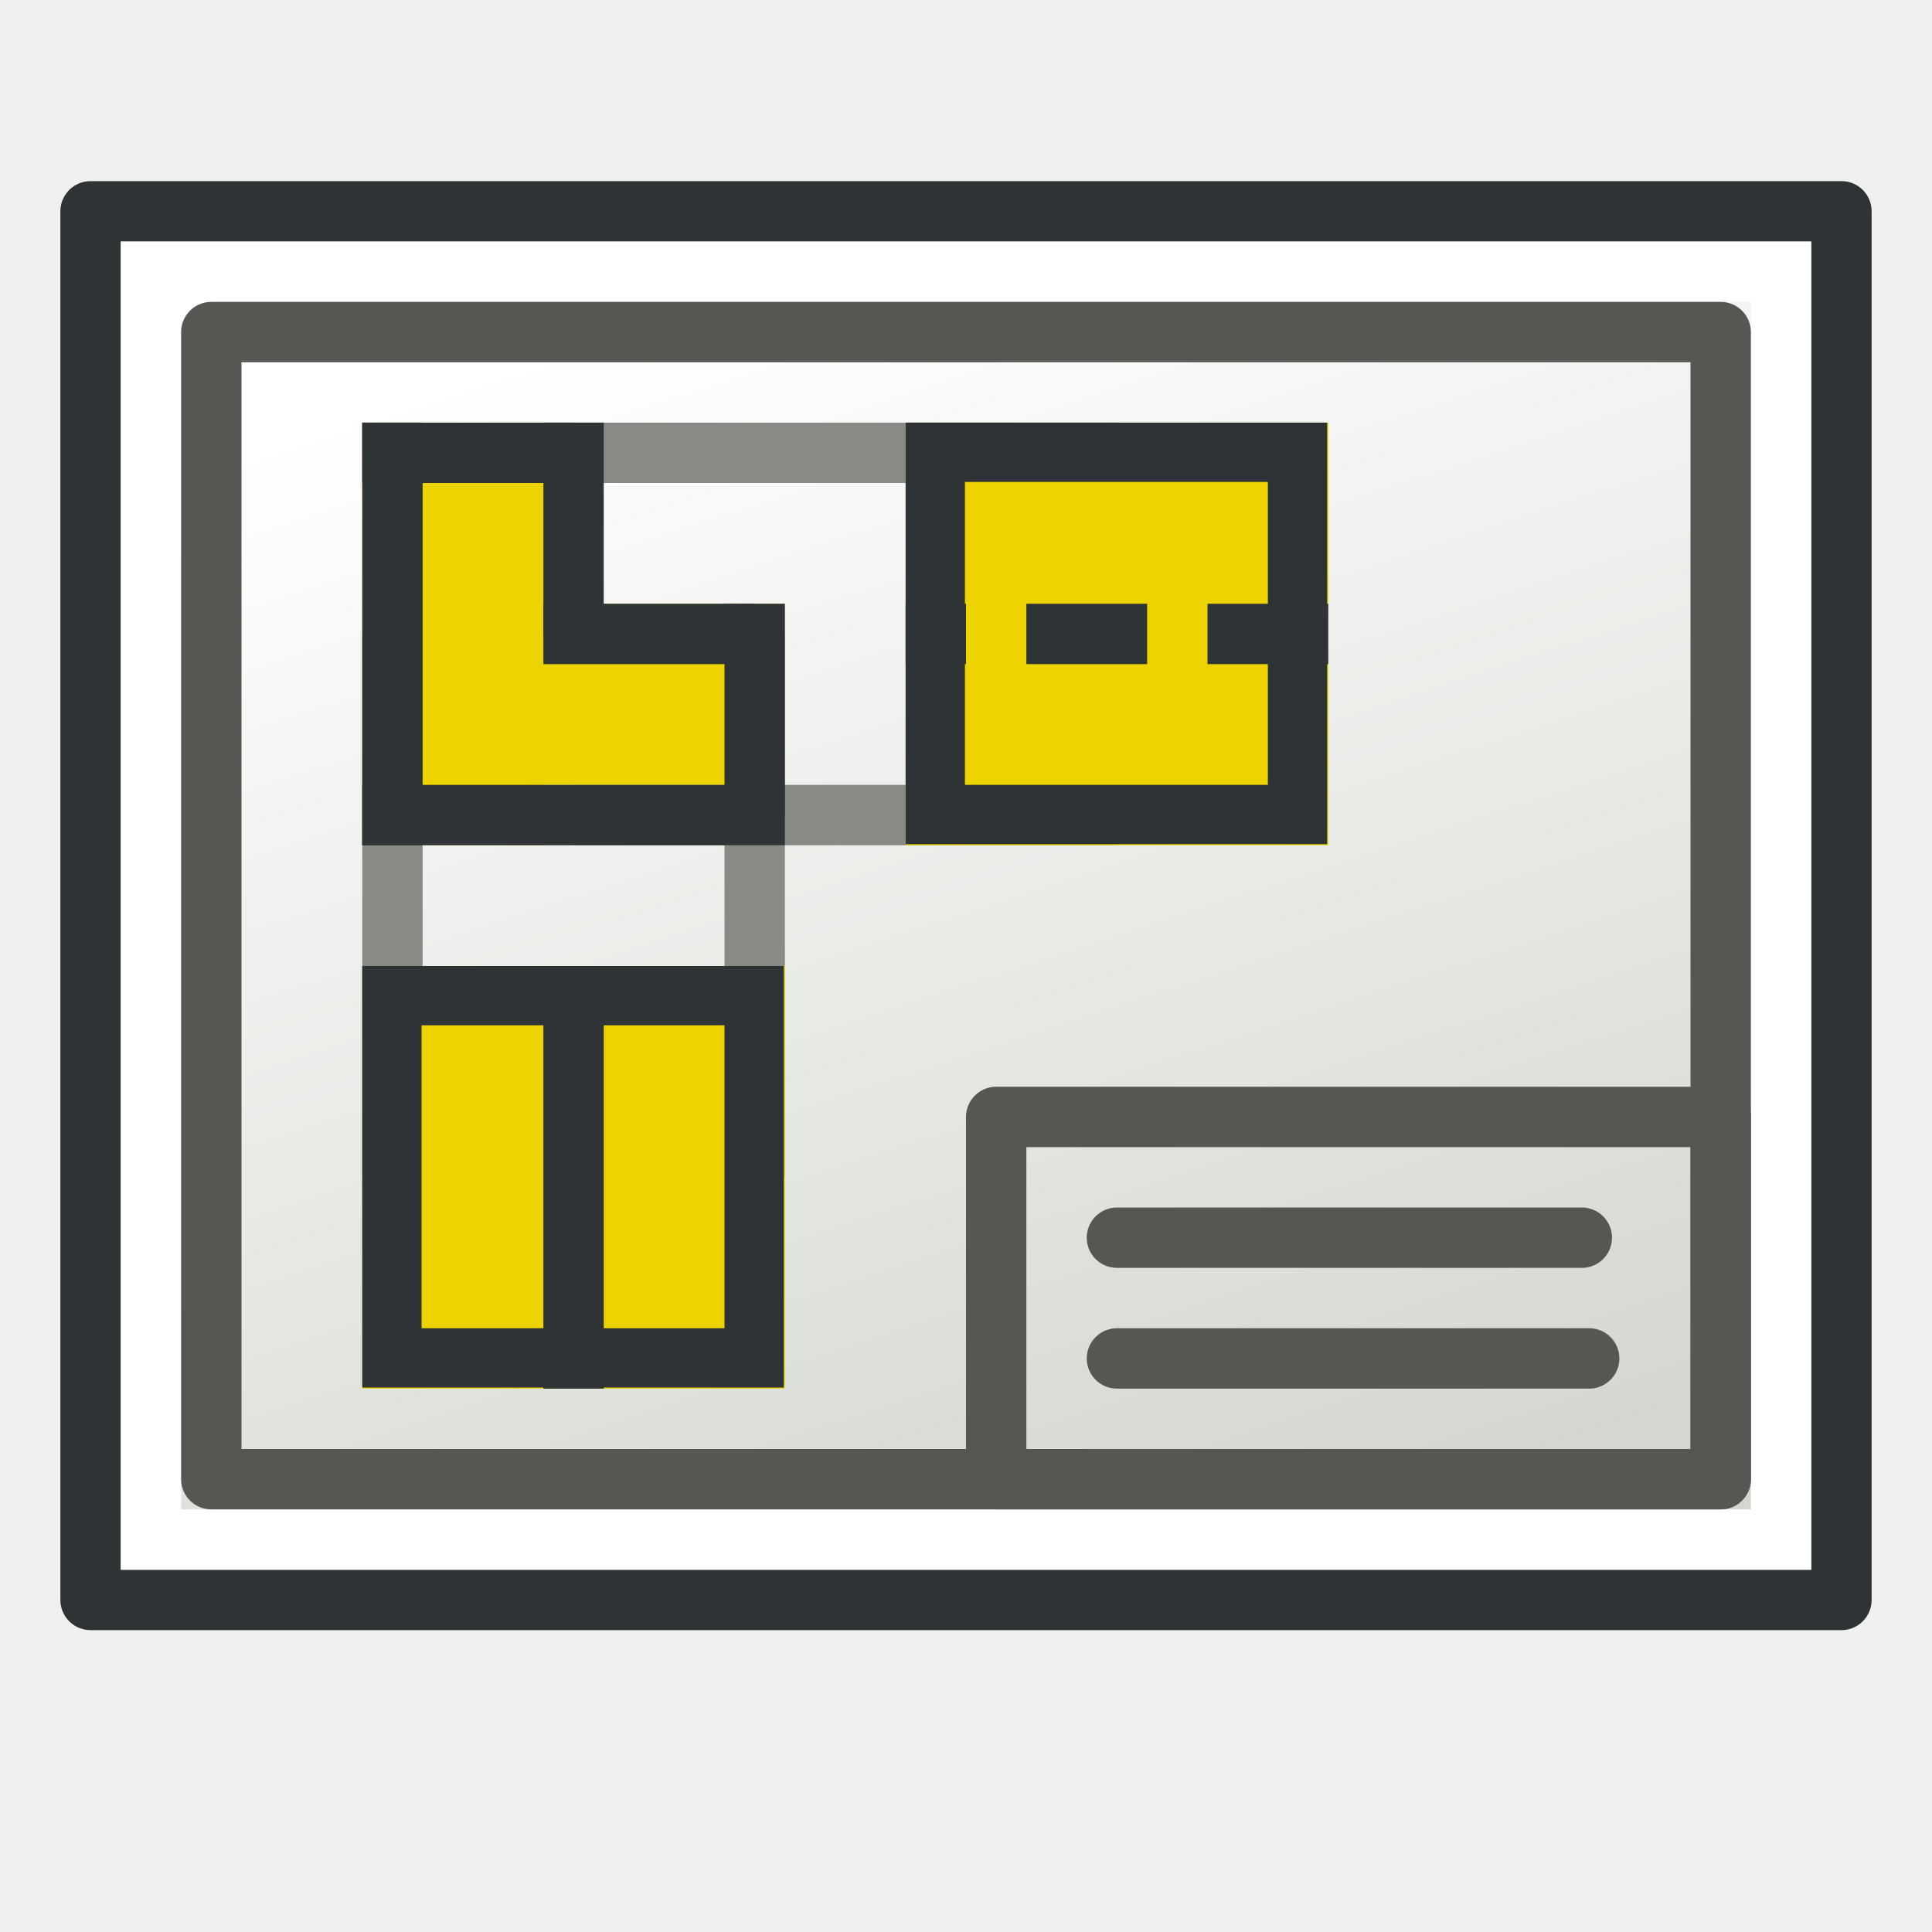
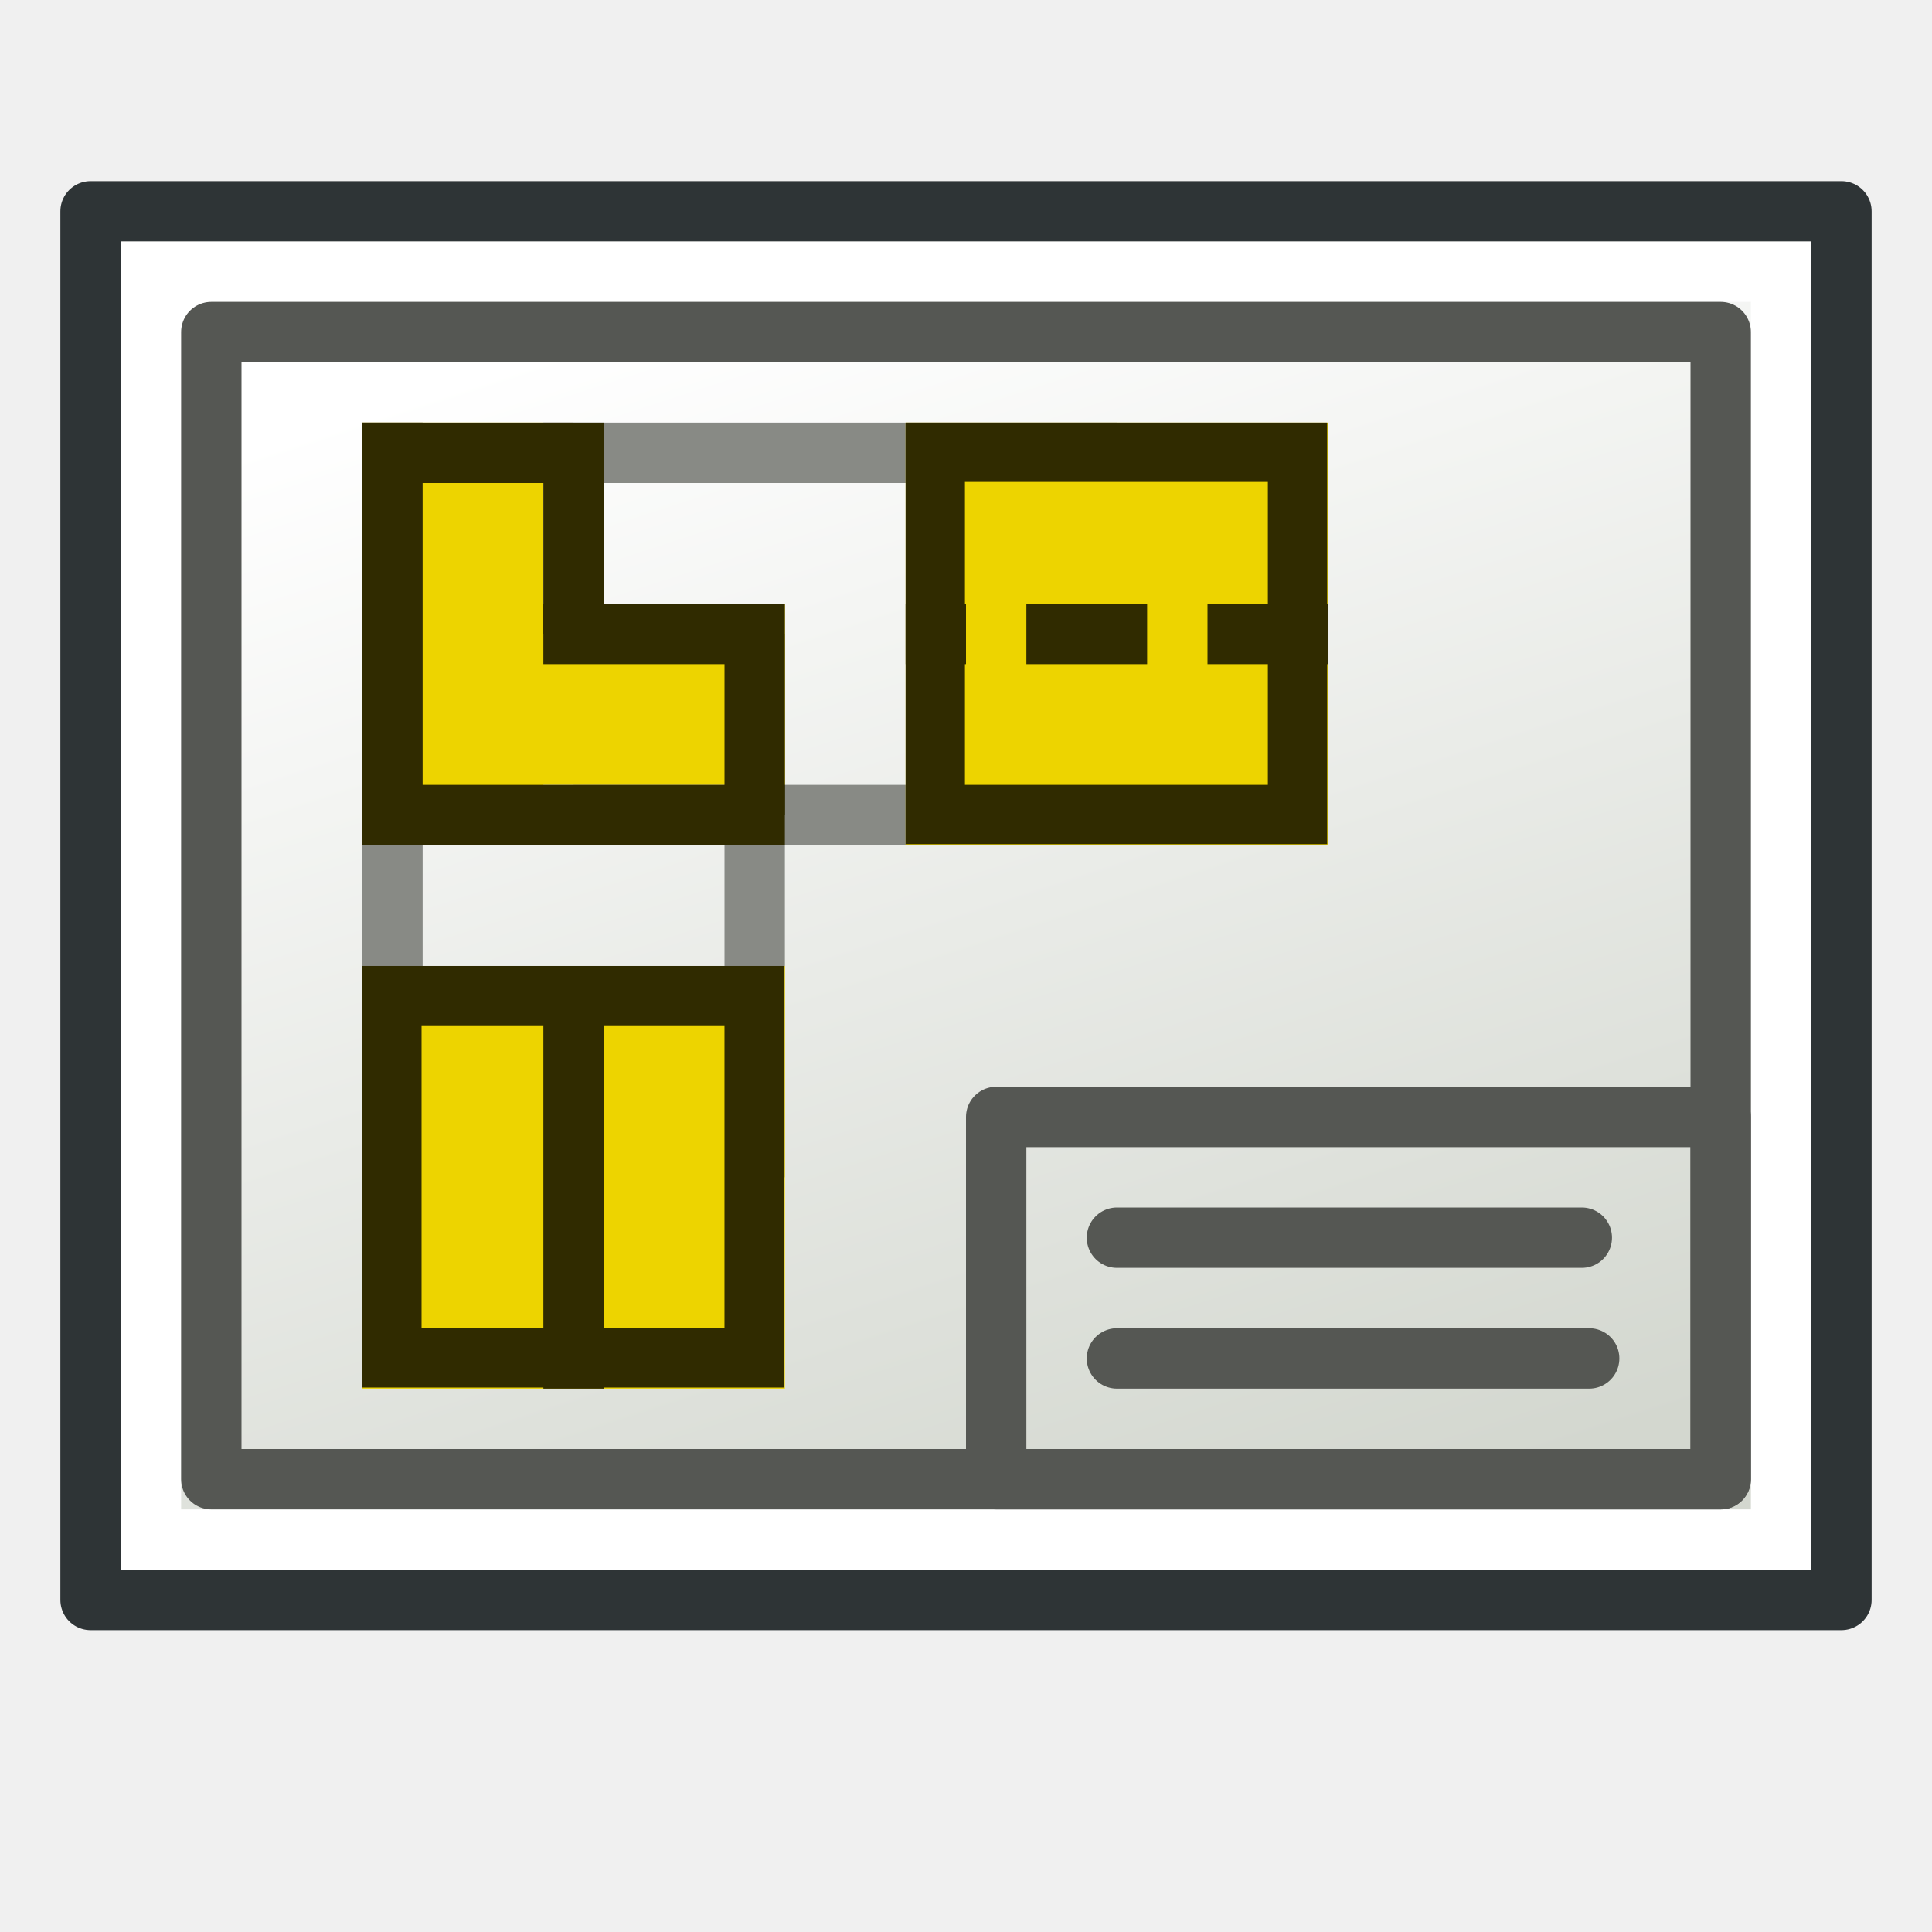
<svg xmlns="http://www.w3.org/2000/svg" xmlns:xlink="http://www.w3.org/1999/xlink" width="64" height="64" id="svg249" version="1.1">
  <defs id="defs3">
    <linearGradient id="linearGradient5048">
      <stop style="stop-color:black;stop-opacity:0;" offset="0" id="stop5050" />
      <stop id="stop5056" offset="0.5" style="stop-color:black;stop-opacity:1;" />
      <stop style="stop-color:black;stop-opacity:0;" offset="1" id="stop5052" />
    </linearGradient>
    <linearGradient id="linearGradient4542">
      <stop style="stop-color:#000000;stop-opacity:1;" offset="0" id="stop4544" />
      <stop style="stop-color:#000000;stop-opacity:0;" offset="1" id="stop4546" />
    </linearGradient>
    <radialGradient xlink:href="#linearGradient4542" id="radialGradient4548" cx="24.307" cy="42.078" fx="24.307" fy="42.078" r="15.822" gradientTransform="matrix(1,0,0,0.284916,0,30.08928)" gradientUnits="userSpaceOnUse" />
    <linearGradient id="linearGradient15662">
      <stop style="stop-color:#ffffff;stop-opacity:1;" offset="0" id="stop15664" />
      <stop style="stop-color:#f8f8f8;stop-opacity:1;" offset="1" id="stop15666" />
    </linearGradient>
    <radialGradient gradientUnits="userSpaceOnUse" fy="64.568" fx="20.892" r="5.257" cy="64.568" cx="20.892" id="aigrd3">
      <stop id="stop15573" style="stop-color:#F0F0F0" offset="0" />
      <stop id="stop15575" style="stop-color:#9a9a9a;stop-opacity:1;" offset="1" />
    </radialGradient>
    <radialGradient gradientUnits="userSpaceOnUse" fy="114.568" fx="20.892" r="5.256" cy="114.568" cx="20.892" id="aigrd2">
      <stop id="stop15566" style="stop-color:#F0F0F0" offset="0" />
      <stop id="stop15568" style="stop-color:#9a9a9a;stop-opacity:1;" offset="1" />
    </radialGradient>
    <linearGradient id="linearGradient269">
      <stop style="stop-color:#a3a3a3;stop-opacity:1;" offset="0" id="stop270" />
      <stop style="stop-color:#4c4c4c;stop-opacity:1;" offset="1" id="stop271" />
    </linearGradient>
    <linearGradient id="linearGradient259">
      <stop style="stop-color:#fafafa;stop-opacity:1;" offset="0" id="stop260" />
      <stop style="stop-color:#bbbbbb;stop-opacity:1;" offset="1" id="stop261" />
    </linearGradient>
    <linearGradient id="linearGradient12512">
      <stop style="stop-color:#ffffff;stop-opacity:1;" offset="0" id="stop12513" />
      <stop style="stop-color:#fff520;stop-opacity:0.891;" offset="0.5" id="stop12517" />
      <stop style="stop-color:#fff300;stop-opacity:0;" offset="1" id="stop12514" />
    </linearGradient>
    <radialGradient xlink:href="#linearGradient12512" id="radialGradient278" gradientUnits="userSpaceOnUse" cx="55" cy="125" fx="55" fy="125" r="14.375" />
    <linearGradient xlink:href="#linearGradient5048-7" id="linearGradient5027-1" gradientUnits="userSpaceOnUse" gradientTransform="matrix(2.774389,0,0,1.969706,-1892.179,-872.8854)" x1="302.857" y1="366.648" x2="302.857" y2="609.505" />
    <linearGradient id="linearGradient5048-7">
      <stop style="stop-color:black;stop-opacity:0;" offset="0" id="stop5050-4" />
      <stop id="stop5056-0" offset="0.5" style="stop-color:black;stop-opacity:1;" />
      <stop style="stop-color:black;stop-opacity:0;" offset="1" id="stop5052-9" />
    </linearGradient>
    <radialGradient xlink:href="#linearGradient5060-8" id="radialGradient5029-4" gradientUnits="userSpaceOnUse" gradientTransform="matrix(2.774389,0,0,1.969706,-1891.633,-872.8854)" cx="605.714" cy="486.648" fx="605.714" fy="486.648" r="117.143" />
    <linearGradient id="linearGradient5060-8">
      <stop style="stop-color:black;stop-opacity:1;" offset="0" id="stop5062-8" />
      <stop style="stop-color:black;stop-opacity:0;" offset="1" id="stop5064-2" />
    </linearGradient>
    <radialGradient r="117.143" fy="486.648" fx="605.714" cy="486.648" cx="605.714" gradientTransform="matrix(-2.774389,0,0,1.969706,112.7623,-872.8854)" gradientUnits="userSpaceOnUse" id="radialGradient3277" xlink:href="#linearGradient5060-8" />
    <radialGradient r="86.708" fy="35.737" fx="33.967" cy="35.737" cx="33.967" gradientTransform="matrix(1.321363,0,0,1.424368,-18.08272,-65.97517)" gradientUnits="userSpaceOnUse" id="radialGradient15658-4" xlink:href="#linearGradient259-5" />
    <linearGradient id="linearGradient259-5">
      <stop style="stop-color:#fafafa;stop-opacity:1;" offset="0" id="stop260-5" />
      <stop style="stop-color:#bbbbbb;stop-opacity:1;" offset="1" id="stop261-1" />
    </linearGradient>
    <radialGradient r="37.752" fy="37.389" fx="3.343" cy="37.389" cx="3.343" gradientTransform="matrix(1.332067,0,0,1.412924,-13.46919,-65.09076)" gradientUnits="userSpaceOnUse" id="radialGradient15656-7" xlink:href="#linearGradient269-1" />
    <linearGradient id="linearGradient269-1">
      <stop style="stop-color:#a3a3a3;stop-opacity:1;" offset="0" id="stop270-1" />
      <stop style="stop-color:#4c4c4c;stop-opacity:1;" offset="1" id="stop271-5" />
    </linearGradient>
    <radialGradient r="38.159" fy="7.268" fx="8.144" cy="7.268" cx="8.144" gradientTransform="matrix(1.299285,0,0,1.378488,-12.78616,-64.24247)" gradientUnits="userSpaceOnUse" id="radialGradient15668-2" xlink:href="#linearGradient15662-7" />
    <linearGradient id="linearGradient15662-7">
      <stop style="stop-color:#ffffff;stop-opacity:1;" offset="0" id="stop15664-6" />
      <stop style="stop-color:#f8f8f8;stop-opacity:1;" offset="1" id="stop15666-1" />
    </linearGradient>
    <radialGradient xlink:href="#aigrd2-2" id="radialGradient2283-4" gradientUnits="userSpaceOnUse" gradientTransform="matrix(0.229703,0,0,0.229703,4.613529,3.979808)" cx="20.892" cy="114.568" fx="20.892" fy="114.568" r="5.256" />
    <radialGradient gradientUnits="userSpaceOnUse" fy="114.568" fx="20.892" r="5.256" cy="114.568" cx="20.892" id="aigrd2-2">
      <stop id="stop15566-3" style="stop-color:#F0F0F0" offset="0" />
      <stop id="stop15568-2" style="stop-color:#9a9a9a;stop-opacity:1;" offset="1" />
    </radialGradient>
    <radialGradient xlink:href="#aigrd3-1" id="radialGradient2285-2" gradientUnits="userSpaceOnUse" gradientTransform="matrix(0.229703,0,0,0.229703,4.613529,3.979808)" cx="20.892" cy="64.568" fx="20.892" fy="64.568" r="5.257" />
    <radialGradient gradientUnits="userSpaceOnUse" fy="64.568" fx="20.892" r="5.257" cy="64.568" cx="20.892" id="aigrd3-1">
      <stop id="stop15573-6" style="stop-color:#F0F0F0" offset="0" />
      <stop id="stop15575-8" style="stop-color:#9a9a9a;stop-opacity:1;" offset="1" />
    </radialGradient>
    <radialGradient r="117.143" fy="486.648" fx="605.714" cy="486.648" cx="605.714" gradientTransform="matrix(-2.774389,0,0,1.969706,112.7623,-872.8854)" gradientUnits="userSpaceOnUse" id="radialGradient3187" xlink:href="#linearGradient5060-8" />
    <radialGradient xlink:href="#aigrd2-7" id="radialGradient2283" gradientUnits="userSpaceOnUse" gradientTransform="matrix(0.229703,0,0,0.229703,4.613529,3.979808)" cx="20.892" cy="114.568" fx="20.892" fy="114.568" r="5.256" />
    <radialGradient gradientUnits="userSpaceOnUse" fy="114.568" fx="20.892" r="5.256" cy="114.568" cx="20.892" id="aigrd2-7">
      <stop id="stop15566-4" style="stop-color:#F0F0F0" offset="0" />
      <stop id="stop15568-27" style="stop-color:#9a9a9a;stop-opacity:1;" offset="1" />
    </radialGradient>
    <radialGradient xlink:href="#aigrd3-7" id="radialGradient2285" gradientUnits="userSpaceOnUse" gradientTransform="matrix(0.229703,0,0,0.229703,4.613529,3.979808)" cx="20.892" cy="64.568" fx="20.892" fy="64.568" r="5.257" />
    <radialGradient gradientUnits="userSpaceOnUse" fy="64.568" fx="20.892" r="5.257" cy="64.568" cx="20.892" id="aigrd3-7">
      <stop id="stop15573-9" style="stop-color:#F0F0F0" offset="0" />
      <stop id="stop15575-3" style="stop-color:#9a9a9a;stop-opacity:1;" offset="1" />
    </radialGradient>
    <radialGradient r="38.159" fy="7.268" fx="8.144" cy="7.268" cx="8.144" gradientTransform="matrix(1.300437,0,0,1.431503,-12.79008,-64.4434)" gradientUnits="userSpaceOnUse" id="radialGradient15668" xlink:href="#linearGradient15662-1" />
    <linearGradient id="linearGradient15662-1">
      <stop style="stop-color:#ffffff;stop-opacity:1;" offset="0" id="stop15664-9" />
      <stop style="stop-color:#f8f8f8;stop-opacity:1;" offset="1" id="stop15666-8" />
    </linearGradient>
    <radialGradient r="86.708" fy="35.737" fx="33.967" cy="35.737" cx="33.967" gradientTransform="matrix(1.32255,0,0,1.475212,-18.09166,-66.15173)" gradientUnits="userSpaceOnUse" id="radialGradient15658" xlink:href="#linearGradient259-6" />
    <linearGradient id="linearGradient259-6">
      <stop style="stop-color:#fafafa;stop-opacity:1;" offset="0" id="stop260-50" />
      <stop style="stop-color:#bbbbbb;stop-opacity:1;" offset="1" id="stop261-2" />
    </linearGradient>
    <radialGradient r="37.752" fy="37.389" fx="3.343" cy="37.389" cx="3.343" gradientTransform="matrix(1.333263,0,0,1.463359,-13.47399,-65.23576)" gradientUnits="userSpaceOnUse" id="radialGradient15656" xlink:href="#linearGradient269-8" />
    <linearGradient id="linearGradient269-8">
      <stop style="stop-color:#a3a3a3;stop-opacity:1;" offset="0" id="stop270-6" />
      <stop style="stop-color:#4c4c4c;stop-opacity:1;" offset="1" id="stop271-0" />
    </linearGradient>
    <linearGradient xlink:href="#linearGradient5048-2" id="linearGradient5027" gradientUnits="userSpaceOnUse" gradientTransform="matrix(2.774389,0,0,1.969706,-1892.179,-872.8854)" x1="302.857" y1="366.648" x2="302.857" y2="609.505" />
    <linearGradient id="linearGradient5048-2">
      <stop style="stop-color:black;stop-opacity:0;" offset="0" id="stop5050-48" />
      <stop id="stop5056-6" offset="0.5" style="stop-color:black;stop-opacity:1;" />
      <stop style="stop-color:black;stop-opacity:0;" offset="1" id="stop5052-5" />
    </linearGradient>
    <radialGradient xlink:href="#linearGradient5060" id="radialGradient5029" gradientUnits="userSpaceOnUse" gradientTransform="matrix(2.774389,0,0,1.969706,-1891.633,-872.8854)" cx="605.714" cy="486.648" fx="605.714" fy="486.648" r="117.143" />
    <linearGradient id="linearGradient5060">
      <stop style="stop-color:black;stop-opacity:1;" offset="0" id="stop5062" />
      <stop style="stop-color:black;stop-opacity:0;" offset="1" id="stop5064" />
    </linearGradient>
    <radialGradient r="117.143" fy="486.648" fx="605.714" cy="486.648" cx="605.714" gradientTransform="matrix(-2.774389,0,0,1.969706,112.7623,-872.8854)" gradientUnits="userSpaceOnUse" id="radialGradient3277-0" xlink:href="#linearGradient5060" />
    <radialGradient r="117.143" fy="486.648" fx="605.714" cy="486.648" cx="605.714" gradientTransform="matrix(-2.774389,0,0,1.969706,112.7623,-872.8854)" gradientUnits="userSpaceOnUse" id="radialGradient3255" xlink:href="#linearGradient5060" />
    <linearGradient xlink:href="#linearGradient3775" id="linearGradient3781" x1="10" y1="40" x2="53" y2="26" gradientUnits="userSpaceOnUse" gradientTransform="translate(-46,3.8e-6)" />
    <linearGradient id="linearGradient3775">
      <stop style="stop-color:#d3d7cf;stop-opacity:1;" offset="0" id="stop3777" />
      <stop style="stop-color:#ffffff;stop-opacity:1" offset="1" id="stop3779" />
    </linearGradient>
  </defs>
  <g id="layer2" transform="translate(0,16)" style="display:inline">
    <rect style="fill:#d3d7cf;fill-opacity:1;stroke:#2e3436;stroke-width:2;stroke-linecap:round;stroke-linejoin:round;stroke-miterlimit:4;stroke-dasharray:none;stroke-dashoffset:0;stroke-opacity:1" id="rect2987" width="46" height="58" x="-37" y="3" transform="rotate(-90)" />
    <rect style="fill:url(#linearGradient3781);fill-opacity:1;stroke:#ffffff;stroke-width:2;stroke-linecap:round;stroke-linejoin:miter;stroke-miterlimit:4;stroke-dasharray:none;stroke-dashoffset:0;stroke-opacity:1" id="rect2987-1" width="42" height="54" x="-35" y="5" transform="rotate(-90)" />
    <rect style="color:#000000;display:inline;overflow:visible;visibility:visible;fill:none;stroke:#555753;stroke-width:2;stroke-linecap:round;stroke-linejoin:round;stroke-miterlimit:4;stroke-dasharray:none;stroke-dashoffset:0;stroke-opacity:1;marker:none;enable-background:accumulate" id="rect3894" width="50" height="38" x="7" y="-5" />
    <rect style="color:#000000;display:inline;overflow:visible;visibility:visible;fill:none;stroke:#555753;stroke-width:2;stroke-linecap:round;stroke-linejoin:round;stroke-miterlimit:4;stroke-dasharray:none;stroke-dashoffset:0;stroke-opacity:1;marker:none;enable-background:accumulate" id="rect4664" width="24" height="12" x="33" y="21" />
    <path style="fill:none;stroke:#555753;stroke-width:2;stroke-linecap:round;stroke-linejoin:round;stroke-miterlimit:4;stroke-dasharray:none;stroke-opacity:1" d="m 37,25 h 15.399 v 0" id="path4666" />
    <path style="fill:none;stroke:#555753;stroke-width:2;stroke-linecap:round;stroke-linejoin:round;stroke-miterlimit:4;stroke-dasharray:none;stroke-opacity:1" d="m 37,29 h 15.643 v 0" id="path4666-7" />
    <path style="fill:none;stroke:#888a85;stroke-width:2;stroke-linecap:butt;stroke-linejoin:miter;stroke-opacity:1" d="M 13,5 V 23" id="path3896-3" />
    <path style="fill:none;stroke:#888a85;stroke-width:2;stroke-linecap:butt;stroke-linejoin:miter;stroke-opacity:1" d="M 25,5 V 23" id="path3898-6" />
    <path style="fill:none;stroke:#888a85;stroke-width:2;stroke-linecap:butt;stroke-linejoin:miter;stroke-opacity:1" d="M 19,11 H 37" id="path3900-7" />
    <path style="fill:none;stroke:#888a85;stroke-width:2;stroke-linecap:butt;stroke-linejoin:miter;stroke-opacity:1" d="M 19,-1 H 37" id="path3902-5" />
    <circle style="display:none;fill:#edd400;fill-opacity:1;stroke:#302b00;stroke-width:2;stroke-linecap:round;stroke-linejoin:miter;stroke-miterlimit:4;stroke-dasharray:none;stroke-dashoffset:0.6;stroke-opacity:1" id="path3101-35" transform="translate(0,-20)" cx="19" cy="25" r="6" />
    <circle style="display:none;fill:#edd400;stroke:#302b00;stroke-width:2;stroke-linecap:round;stroke-linejoin:miter;stroke-miterlimit:4;stroke-dasharray:none;stroke-dashoffset:0.6;stroke-opacity:1" id="path3101-3-6" transform="translate(18,-20)" cx="19" cy="25" r="6" />
    <circle transform="translate(0,-2)" style="display:none;fill:#edd400;stroke:#302b00;stroke-width:2;stroke-linecap:round;stroke-linejoin:miter;stroke-miterlimit:4;stroke-dasharray:none;stroke-dashoffset:0.6;stroke-opacity:1" id="path3101-6-2" cx="19" cy="25" r="6" />
  </g>
  <g id="g2" transform="matrix(0.7777778,0,0,1,6.248224,-12.88299)" style="display:inline">
    <path id="rect5" style="fill:#edd400;fill-opacity:1;stroke:none;stroke-width:2;stroke-dashoffset:2" d="m 12,-2 v 14 h 6 v -2 h 8 V 4 h -8 v -6 z" transform="matrix(1.285714,0,0,1,-8.03343,28.883)" />
-     <rect style="fill:#2e3436;fill-opacity:1;fill-rule:nonzero;stroke:none;stroke-width:2.041;stroke-dasharray:none;stroke-dashoffset:1;stroke-opacity:1" id="rect2" width="9" height="2" x="7.395" y="26.883" />
-     <rect style="fill:#2e3436;fill-opacity:1;fill-rule:nonzero;stroke:none;stroke-width:2.041;stroke-dasharray:none;stroke-dashoffset:1;stroke-opacity:1" id="rect2-2" width="9" height="2" x="15.109" y="32.883" />
-     <rect style="fill:#2e3436;fill-opacity:1;fill-rule:nonzero;stroke:none;stroke-width:2.886;stroke-dasharray:none;stroke-dashoffset:1;stroke-opacity:1" id="rect2-8" width="18" height="2" x="7.395" y="38.883" />
-     <rect style="fill:#2e3436;fill-opacity:1;fill-rule:nonzero;stroke:none;stroke-width:2.041;stroke-dasharray:none;stroke-dashoffset:1;stroke-opacity:1" id="rect3" width="2.571" height="14" x="7.395" y="26.883" />
-     <rect style="fill:#2e3436;fill-opacity:1;fill-rule:nonzero;stroke:none;stroke-width:2.041;stroke-dasharray:none;stroke-dashoffset:1;stroke-opacity:1" id="rect4" width="2.571" height="7" x="15.109" y="26.883" rx="0" />
-     <rect style="fill:#2e3436;fill-opacity:1;fill-rule:nonzero;stroke:none;stroke-width:2.041;stroke-dasharray:none;stroke-dashoffset:1;stroke-opacity:1" id="rect4-3" width="2.571" height="7" x="22.824" y="32.883" rx="0" />
+     <rect style="fill:#302b00;fill-opacity:1;fill-rule:nonzero;stroke:none;stroke-width:2.041;stroke-dasharray:none;stroke-dashoffset:1;stroke-opacity:1" id="rect2" width="9" height="2" x="7.395" y="26.883" />
+     <rect style="fill:#302b00;fill-opacity:1;fill-rule:nonzero;stroke:none;stroke-width:2.041;stroke-dasharray:none;stroke-dashoffset:1;stroke-opacity:1" id="rect2-2" width="9" height="2" x="15.109" y="32.883" />
+     <rect style="fill:#302b00;fill-opacity:1;fill-rule:nonzero;stroke:none;stroke-width:2.886;stroke-dasharray:none;stroke-dashoffset:1;stroke-opacity:1" id="rect2-8" width="18" height="2" x="7.395" y="38.883" />
+     <rect style="fill:#302b00;fill-opacity:1;fill-rule:nonzero;stroke:none;stroke-width:2.041;stroke-dasharray:none;stroke-dashoffset:1;stroke-opacity:1" id="rect3" width="2.571" height="14" x="7.395" y="26.883" />
+     <rect style="fill:#302b00;fill-opacity:1;fill-rule:nonzero;stroke:none;stroke-width:2.041;stroke-dasharray:none;stroke-dashoffset:1;stroke-opacity:1" id="rect4" width="2.571" height="7" x="15.109" y="26.883" rx="0" />
+     <rect style="fill:#302b00;fill-opacity:1;fill-rule:nonzero;stroke:none;stroke-width:2.041;stroke-dasharray:none;stroke-dashoffset:1;stroke-opacity:1" id="rect4-3" width="2.571" height="7" x="22.824" y="32.883" rx="0" />
  </g>
  <g id="g3" transform="translate(2.5322442e-7,-2)" style="display:inline">
    <rect style="fill:#edd400;fill-opacity:1;stroke:none;stroke-width:2;stroke-dashoffset:2" id="rect7" width="14" height="14" x="30" y="16" />
-     <path id="path3900-2" d="M 30,23 H 44" style="display:inline;fill:#2e3436;fill-opacity:1;stroke:#2e3436;stroke-width:2;stroke-linecap:butt;stroke-linejoin:miter;stroke-dasharray:4, 2;stroke-dashoffset:2;stroke-opacity:1" />
-     <rect style="display:inline;fill:none;fill-opacity:1;stroke:#2e3436;stroke-width:1.965;stroke-dasharray:none;stroke-opacity:1" id="rect1" width="12" height="12" x="30.982" y="16.982" />
+     <path id="path3900-2" d="M 30,23 H 44" style="display:inline;fill:#302b00;fill-opacity:1;stroke:#302b00;stroke-width:2;stroke-linecap:butt;stroke-linejoin:miter;stroke-dasharray:4, 2;stroke-dashoffset:2;stroke-opacity:1" />
+     <rect style="display:inline;fill:none;fill-opacity:1;stroke:#302b00;stroke-width:1.965;stroke-dasharray:none;stroke-opacity:1" id="rect1" width="12" height="12" x="30.982" y="16.982" />
  </g>
  <g id="g5" transform="translate(2.5322442e-7,-2)" style="display:inline">
    <rect style="fill:#edd400;fill-opacity:1;stroke:none;stroke-width:2;stroke-dashoffset:2" id="rect7-1" width="14" height="14" x="12" y="34" />
-     <rect style="fill:#2e3436;fill-opacity:1;fill-rule:nonzero;stroke:none;stroke-width:1.8;stroke-dasharray:none;stroke-dashoffset:1;stroke-opacity:1" id="rect3-3" width="2" height="14" x="18" y="34" />
-     <rect style="display:inline;fill:none;fill-opacity:1;stroke:#2e3436;stroke-width:1.965;stroke-dasharray:none;stroke-opacity:1" id="rect1-6" width="12" height="12" x="12.982" y="34.982" />
+     <rect style="fill:#302b00;fill-opacity:1;fill-rule:nonzero;stroke:none;stroke-width:1.8;stroke-dasharray:none;stroke-dashoffset:1;stroke-opacity:1" id="rect3-3" width="2" height="14" x="18" y="34" />
+     <rect style="display:inline;fill:none;fill-opacity:1;stroke:#302b00;stroke-width:1.965;stroke-dasharray:none;stroke-opacity:1" id="rect1-6" width="12" height="12" x="12.982" y="34.982" />
  </g>
</svg>
